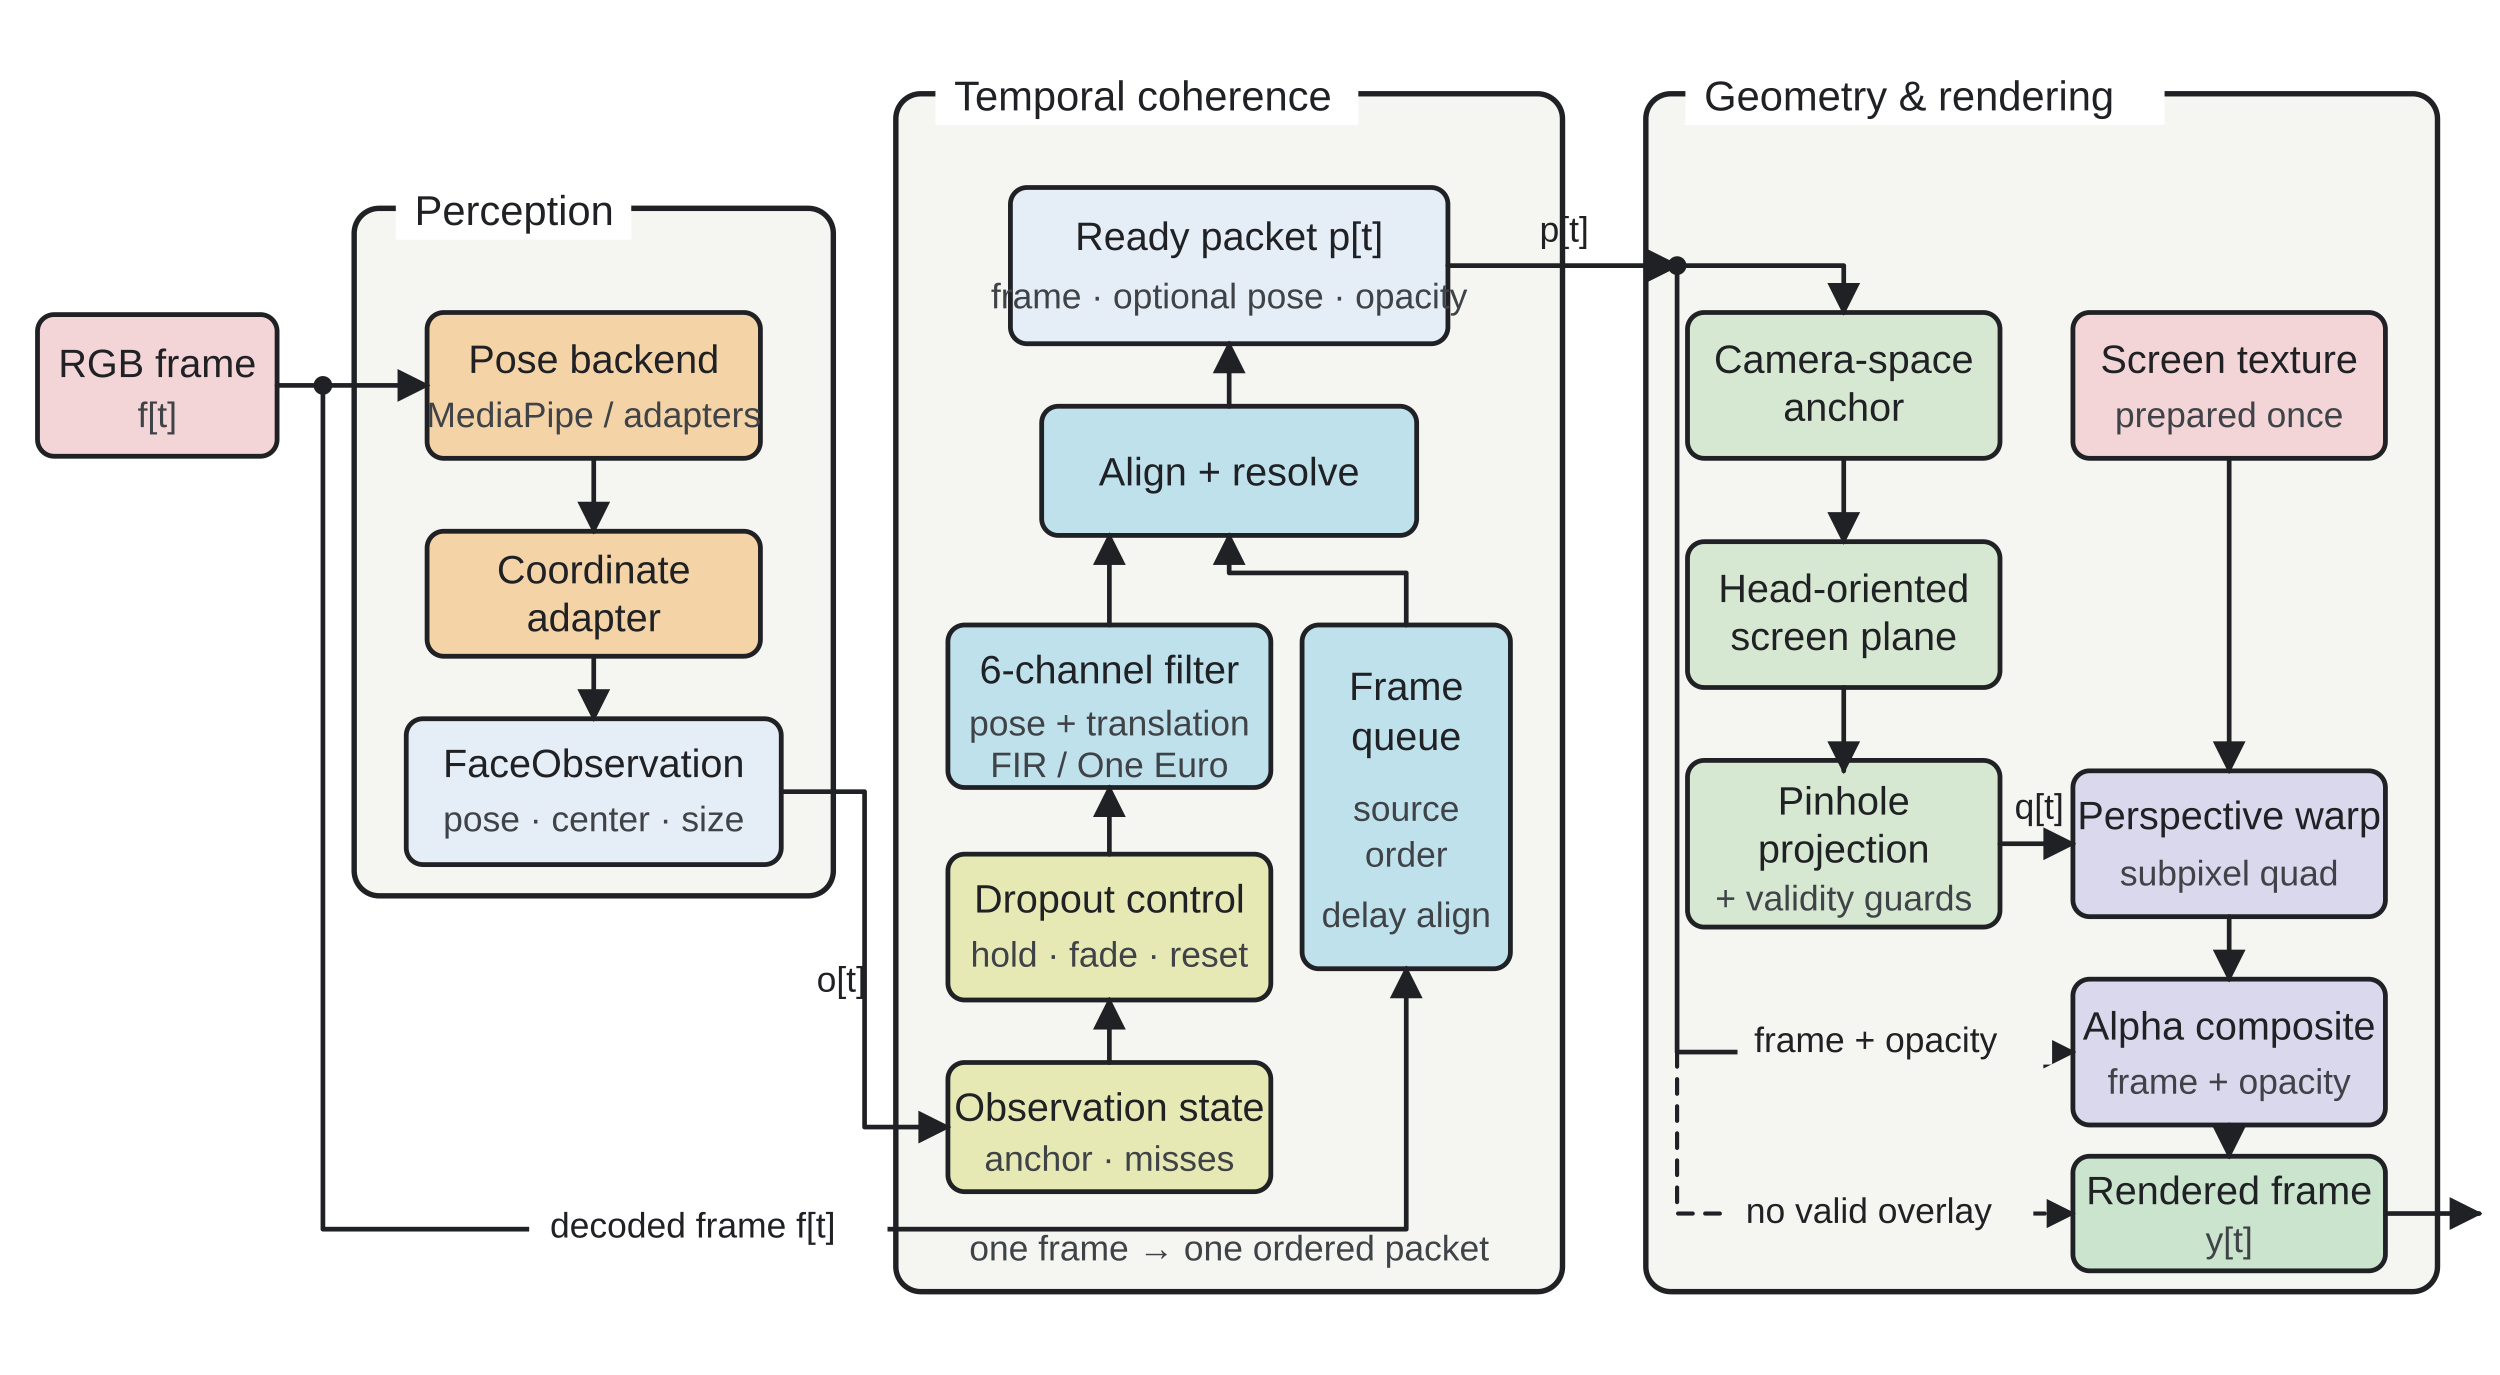
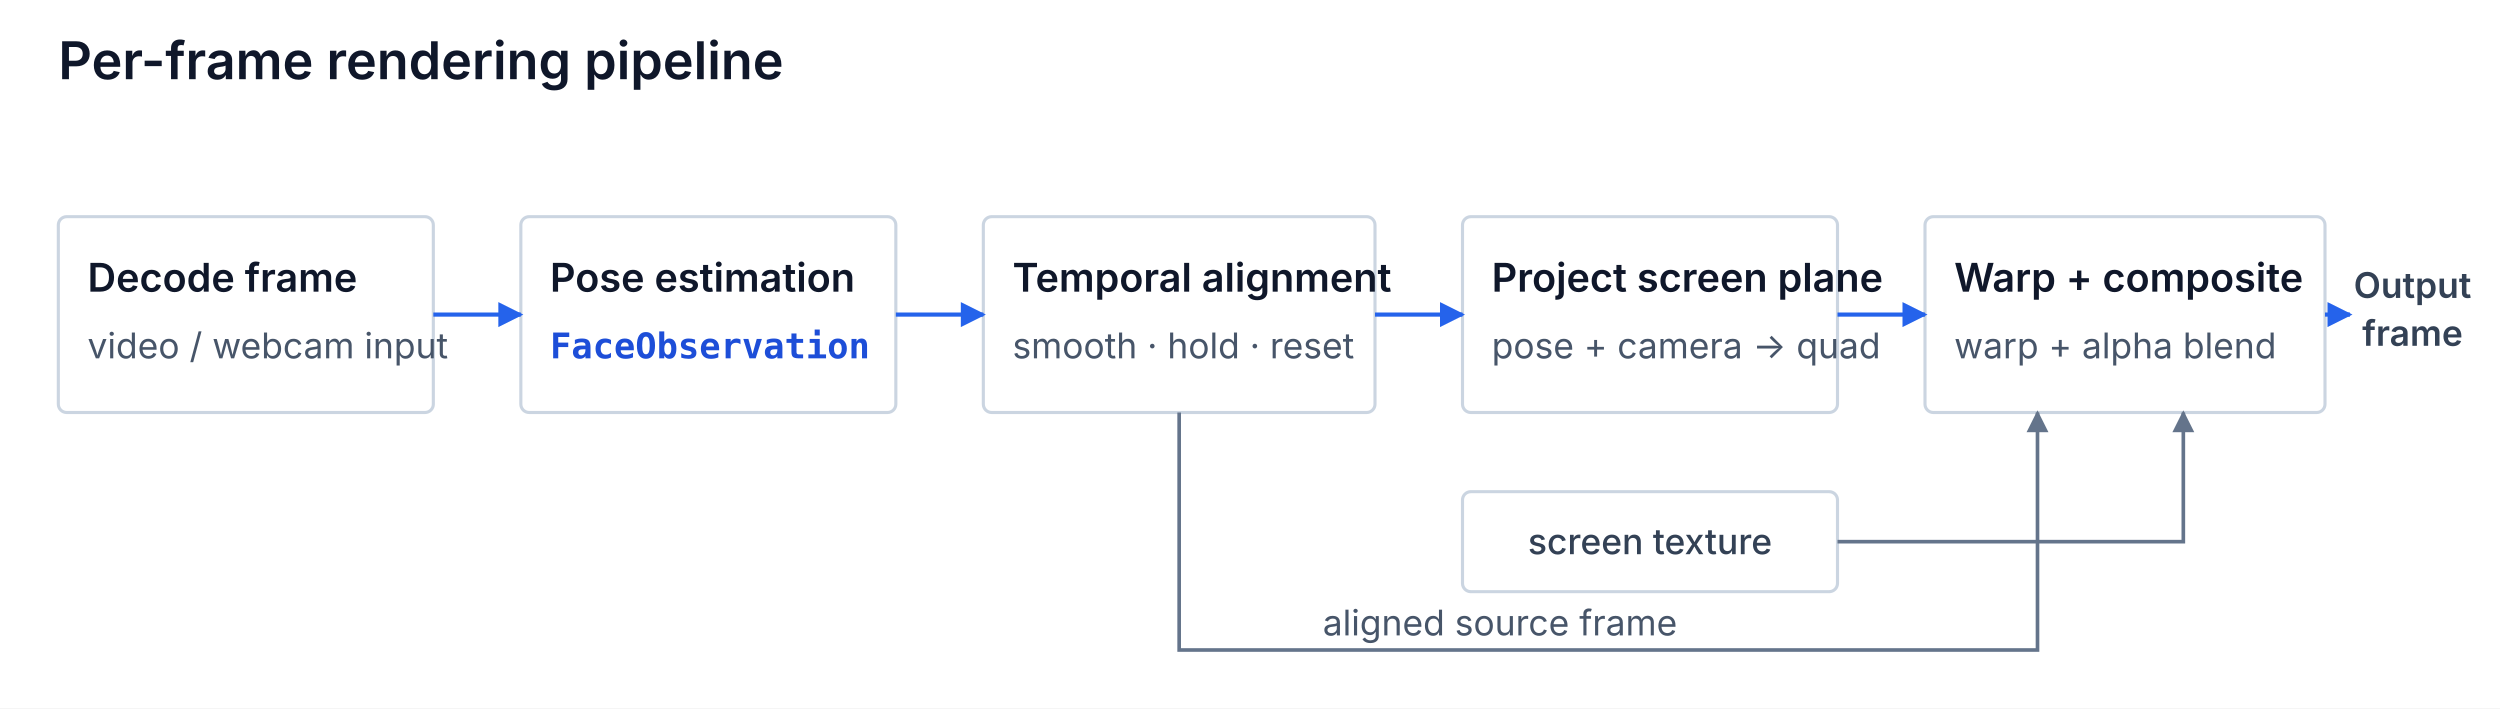
- <svg xmlns="http://www.w3.org/2000/svg" viewBox="0 0 1200 660" role="img" aria-labelledby="title desc">
+ <svg xmlns="http://www.w3.org/2000/svg" viewBox="0 0 1200 340" role="img" aria-labelledby="title desc">
  <defs>
-     <marker id="arrow" viewBox="0 0 10 10" refX="9" refY="5" markerWidth="7" markerHeight="7" orient="auto">
-       <path d="M0 0L10 5L0 10Z" fill="#202124" />
+     <marker id="arrow" viewBox="0 0 10 10" refX="9" refY="5" markerWidth="6" markerHeight="6" orient="auto">
+       <path d="M0 0L10 5L0 10Z" fill="#2563eb" />
    </marker>
-     <style>
-       .group { fill: #f5f5f2; stroke: #202124; stroke-width: 2.6; }
-       .module { stroke: #202124; stroke-width: 2.3; }
-       .flow { fill: none; stroke: #202124; stroke-width: 2.25; stroke-linecap: round; stroke-linejoin: round; marker-end: url(#arrow); }
-       .bypass { fill: none; stroke: #202124; stroke-width: 2; stroke-linecap: round; stroke-linejoin: round; stroke-dasharray: 7 6; marker-end: url(#arrow); }
-       .label { fill: #202124; font-family: Arial,Helvetica,sans-serif; font-size: 19px; font-weight: 500; text-anchor: middle; }
-       .detail { fill: #3f4348; font-family: Arial,Helvetica,sans-serif; font-size: 17px; font-weight: 400; text-anchor: middle; }
-       .edge { fill: #202124; font-family: Arial,Helvetica,sans-serif; font-size: 17px; font-weight: 400; }
-       .heading { fill: #202124; font-family: Arial,Helvetica,sans-serif; font-size: 20px; font-weight: 500; }
-     </style>
+     <marker id="arrow-muted" viewBox="0 0 10 10" refX="9" refY="5" markerWidth="6" markerHeight="6" orient="auto">
+       <path d="M0 0L10 5L0 10Z" fill="#64748b" />
+     </marker>
  </defs>
-   <rect width="1200" height="660" fill="#ffffff" />
-   <rect class="group" x="170" y="100" width="230" height="330" rx="12" />
-   <rect x="190" y="87" width="113" height="28" fill="#ffffff" />
-   <text class="heading" x="199" y="108">Perception</text>
-   <rect class="module" x="205" y="150" width="160" height="70" rx="8" fill="#f4d3a7" />
-   <text class="label" x="285" y="179">Pose backend</text>
-   <text class="detail" x="285" y="205">MediaPipe / adapters</text>
-   <rect class="module" x="205" y="255" width="160" height="60" rx="8" fill="#f4d3a7" />
-   <text class="label" x="285" y="280">Coordinate</text>
-   <text class="label" x="285" y="303">adapter</text>
-   <rect class="module" x="195" y="345" width="180" height="70" rx="8" fill="#e5edf6" />
-   <text class="label" x="285" y="373">FaceObservation</text>
-   <text class="detail" x="285" y="399">pose · center · size</text>
-   <path class="flow" d="M285 220V255" />
-   <path class="flow" d="M285 315V345" />
-   <rect class="module" x="18" y="151" width="115" height="68" rx="8" fill="#f3d4d7" />
-   <text class="label" x="75.5" y="181">RGB frame</text>
-   <text class="detail" x="75.5" y="205">f[t]</text>
-   <path class="flow" d="M133 185H205" />
-   <circle cx="155" cy="185" r="4.5" fill="#202124" />
-   <rect class="group" x="430" y="45" width="320" height="575" rx="12" />
-   <rect x="449" y="32" width="203" height="28" fill="#ffffff" />
-   <text class="heading" x="458" y="53">Temporal coherence</text>
-   <rect class="module" x="485" y="90" width="210" height="75" rx="8" fill="#e5edf6" />
-   <text class="label" x="590" y="120">Ready packet p[t]</text>
-   <text class="detail" x="590" y="148">frame · optional pose · opacity</text>
-   <rect class="module" x="500" y="195" width="180" height="62" rx="8" fill="#bfe1ec" />
-   <text class="label" x="590" y="233">Align + resolve</text>
-   <rect class="module" x="455" y="300" width="155" height="78" rx="8" fill="#bfe1ec" />
-   <text class="label" x="532.5" y="328">6-channel filter</text>
-   <text class="detail" x="532.5" y="353">pose + translation</text>
-   <text class="detail" x="532.5" y="373">FIR / One Euro</text>
-   <rect class="module" x="625" y="300" width="100" height="165" rx="8" fill="#bfe1ec" />
-   <text class="label" x="675" y="336">Frame</text>
-   <text class="label" x="675" y="360">queue</text>
-   <text class="detail" x="675" y="394">source</text>
-   <text class="detail" x="675" y="416">order</text>
-   <text class="detail" x="675" y="445">delay align</text>
-   <rect class="module" x="455" y="410" width="155" height="70" rx="8" fill="#e7e9b5" />
-   <text class="label" x="532.5" y="438">Dropout control</text>
-   <text class="detail" x="532.5" y="464">hold · fade · reset</text>
-   <rect class="module" x="455" y="510" width="155" height="62" rx="8" fill="#e7e9b5" />
-   <text class="label" x="532.5" y="538">Observation state</text>
-   <text class="detail" x="532.5" y="562">anchor · misses</text>
-   <path class="flow" d="M532.5 510V480" />
-   <path class="flow" d="M532.5 410V378" />
-   <path class="flow" d="M532.5 300V257" />
-   <path class="flow" d="M675 300V275H590V257" />
-   <path class="flow" d="M590 195V165" />
-   <path class="flow" d="M375 380H415V541H455" />
-   <text class="edge" x="392" y="476">o[t]</text>
-   <path class="flow" d="M155 185V590H675V465" />
-   <rect x="254" y="575" width="172" height="25" fill="#ffffff" />
-   <text class="edge" x="264" y="594">decoded frame f[t]</text>
-   <text class="detail" x="590" y="605">one frame → one ordered packet</text>
-   <rect class="group" x="790" y="45" width="380" height="575" rx="12" />
-   <rect x="809" y="32" width="230" height="28" fill="#ffffff" />
-   <text class="heading" x="818" y="53">Geometry &amp; rendering</text>
-   <rect class="module" x="810" y="150" width="150" height="70" rx="8" fill="#d7e8d2" />
-   <text class="label" x="885" y="179">Camera-space</text>
-   <text class="label" x="885" y="202">anchor</text>
-   <rect class="module" x="810" y="260" width="150" height="70" rx="8" fill="#d7e8d2" />
-   <text class="label" x="885" y="289">Head-oriented</text>
-   <text class="label" x="885" y="312">screen plane</text>
-   <rect class="module" x="810" y="365" width="150" height="80" rx="8" fill="#d7e8d2" />
-   <text class="label" x="885" y="391">Pinhole</text>
-   <text class="label" x="885" y="414">projection</text>
-   <text class="detail" x="885" y="437">+ validity guards</text>
-   <rect class="module" x="995" y="150" width="150" height="70" rx="8" fill="#f3d4d7" />
-   <text class="label" x="1070" y="179">Screen texture</text>
-   <text class="detail" x="1070" y="205">prepared once</text>
-   <rect class="module" x="995" y="370" width="150" height="70" rx="8" fill="#d9d8ec" />
-   <text class="label" x="1070" y="398">Perspective warp</text>
-   <text class="detail" x="1070" y="425">subpixel quad</text>
-   <rect class="module" x="995" y="470" width="150" height="70" rx="8" fill="#d9d8ec" />
-   <text class="label" x="1070" y="499">Alpha composite</text>
-   <text class="detail" x="1070" y="525">frame + opacity</text>
-   <rect class="module" x="995" y="555" width="150" height="55" rx="8" fill="#cbe4cd" />
-   <text class="label" x="1070" y="578">Rendered frame</text>
-   <text class="detail" x="1070" y="601">y[t]</text>
-   <path class="flow" d="M695 127.5H805" />
-   <text class="edge" x="739" y="116">p[t]</text>
-   <circle cx="805" cy="127.5" r="4.5" fill="#202124" />
-   <path class="flow" d="M805 127.5H885V150" />
-   <path class="flow" d="M885 220V260" />
-   <path class="flow" d="M885 330V370" />
-   <path class="flow" d="M960 405H995" />
-   <text class="edge" x="967" y="393">q[t]</text>
-   <path class="flow" d="M1070 220V370" />
-   <path class="flow" d="M1070 440V470" />
-   <path class="flow" d="M1070 540V555" />
-   <path class="flow" d="M805 127.5V505H995" />
-   <rect x="834" y="486" width="151" height="25" fill="#f5f5f2" />
-   <text class="edge" x="842" y="505">frame + opacity</text>
-   <path class="bypass" d="M805 505V582.5H995" />
-   <rect x="829" y="568" width="147" height="25" fill="#f5f5f2" />
-   <text class="edge" x="838" y="587">no valid overlay</text>
-   <path class="flow" d="M1145 582.5H1190" />
+   <rect width="1200" height="340" fill="#ffffff" />
+   <g font-family="Inter,ui-sans-serif,system-ui,-apple-system,'Segoe UI',sans-serif">
+     <text x="28" y="38" fill="#0f172a" font-size="25" font-weight="600">Per-frame rendering pipeline</text>
+     <g fill="#ffffff" stroke="#cbd5e1" stroke-width="1.5">
+       <rect x="28" y="104" width="180" height="94" rx="4" />
+       <rect x="250" y="104" width="180" height="94" rx="4" />
+       <rect x="472" y="104" width="188" height="94" rx="4" />
+       <rect x="702" y="104" width="180" height="94" rx="4" />
+       <rect x="924" y="104" width="192" height="94" rx="4" />
+     </g>
+     <g fill="#0f172a" font-size="19" font-weight="600">
+       <text x="42" y="140">Decode frame</text>
+       <text x="264" y="140">Pose estimation</text>
+       <text x="486" y="140">Temporal alignment</text>
+       <text x="716" y="140">Project screen plane</text>
+       <text x="938" y="140">Warp + composite</text>
+     </g>
+     <g fill="#475569" font-size="17">
+       <text x="42" y="172">video / webcam input</text>
+       <text x="264" y="172" fill="#1d4ed8" font-family="ui-monospace,SFMono-Regular,Menlo,monospace" font-weight="600">FaceObservation</text>
+       <text x="486" y="172">smooth · hold · reset</text>
+       <text x="716" y="172">pose + camera → quad</text>
+       <text x="938" y="172">warp + alpha blend</text>
+     </g>
+     <g fill="none" stroke="#2563eb" stroke-width="2" marker-end="url(#arrow)">
+       <path d="M208 151H250" />
+       <path d="M430 151H472" />
+       <path d="M660 151H702" />
+       <path d="M882 151H924" />
+       <path d="M1116 151H1128" />
+     </g>
+     <g fill="#334155" font-size="17" font-weight="600" text-anchor="middle">
+       <text x="1158" y="143">Output</text>
+       <text x="1158" y="166">frame</text>
+     </g>
+     <path d="M566 198V312H978V198" fill="none" stroke="#64748b" stroke-width="1.75" marker-end="url(#arrow-muted)" />
+     <rect x="632" y="287" width="176" height="24" fill="#ffffff" />
+     <text x="720" y="305" fill="#475569" font-size="17" text-anchor="middle">aligned source frame</text>
+     <rect x="702" y="236" width="180" height="48" rx="4" fill="#ffffff" stroke="#cbd5e1" stroke-width="1.5" />
+     <text x="792" y="266" fill="#334155" font-size="17" font-weight="500" text-anchor="middle">screen texture</text>
+     <path d="M882 260H1048V198" fill="none" stroke="#64748b" stroke-width="1.75" marker-end="url(#arrow-muted)" />
+   </g>
</svg>
